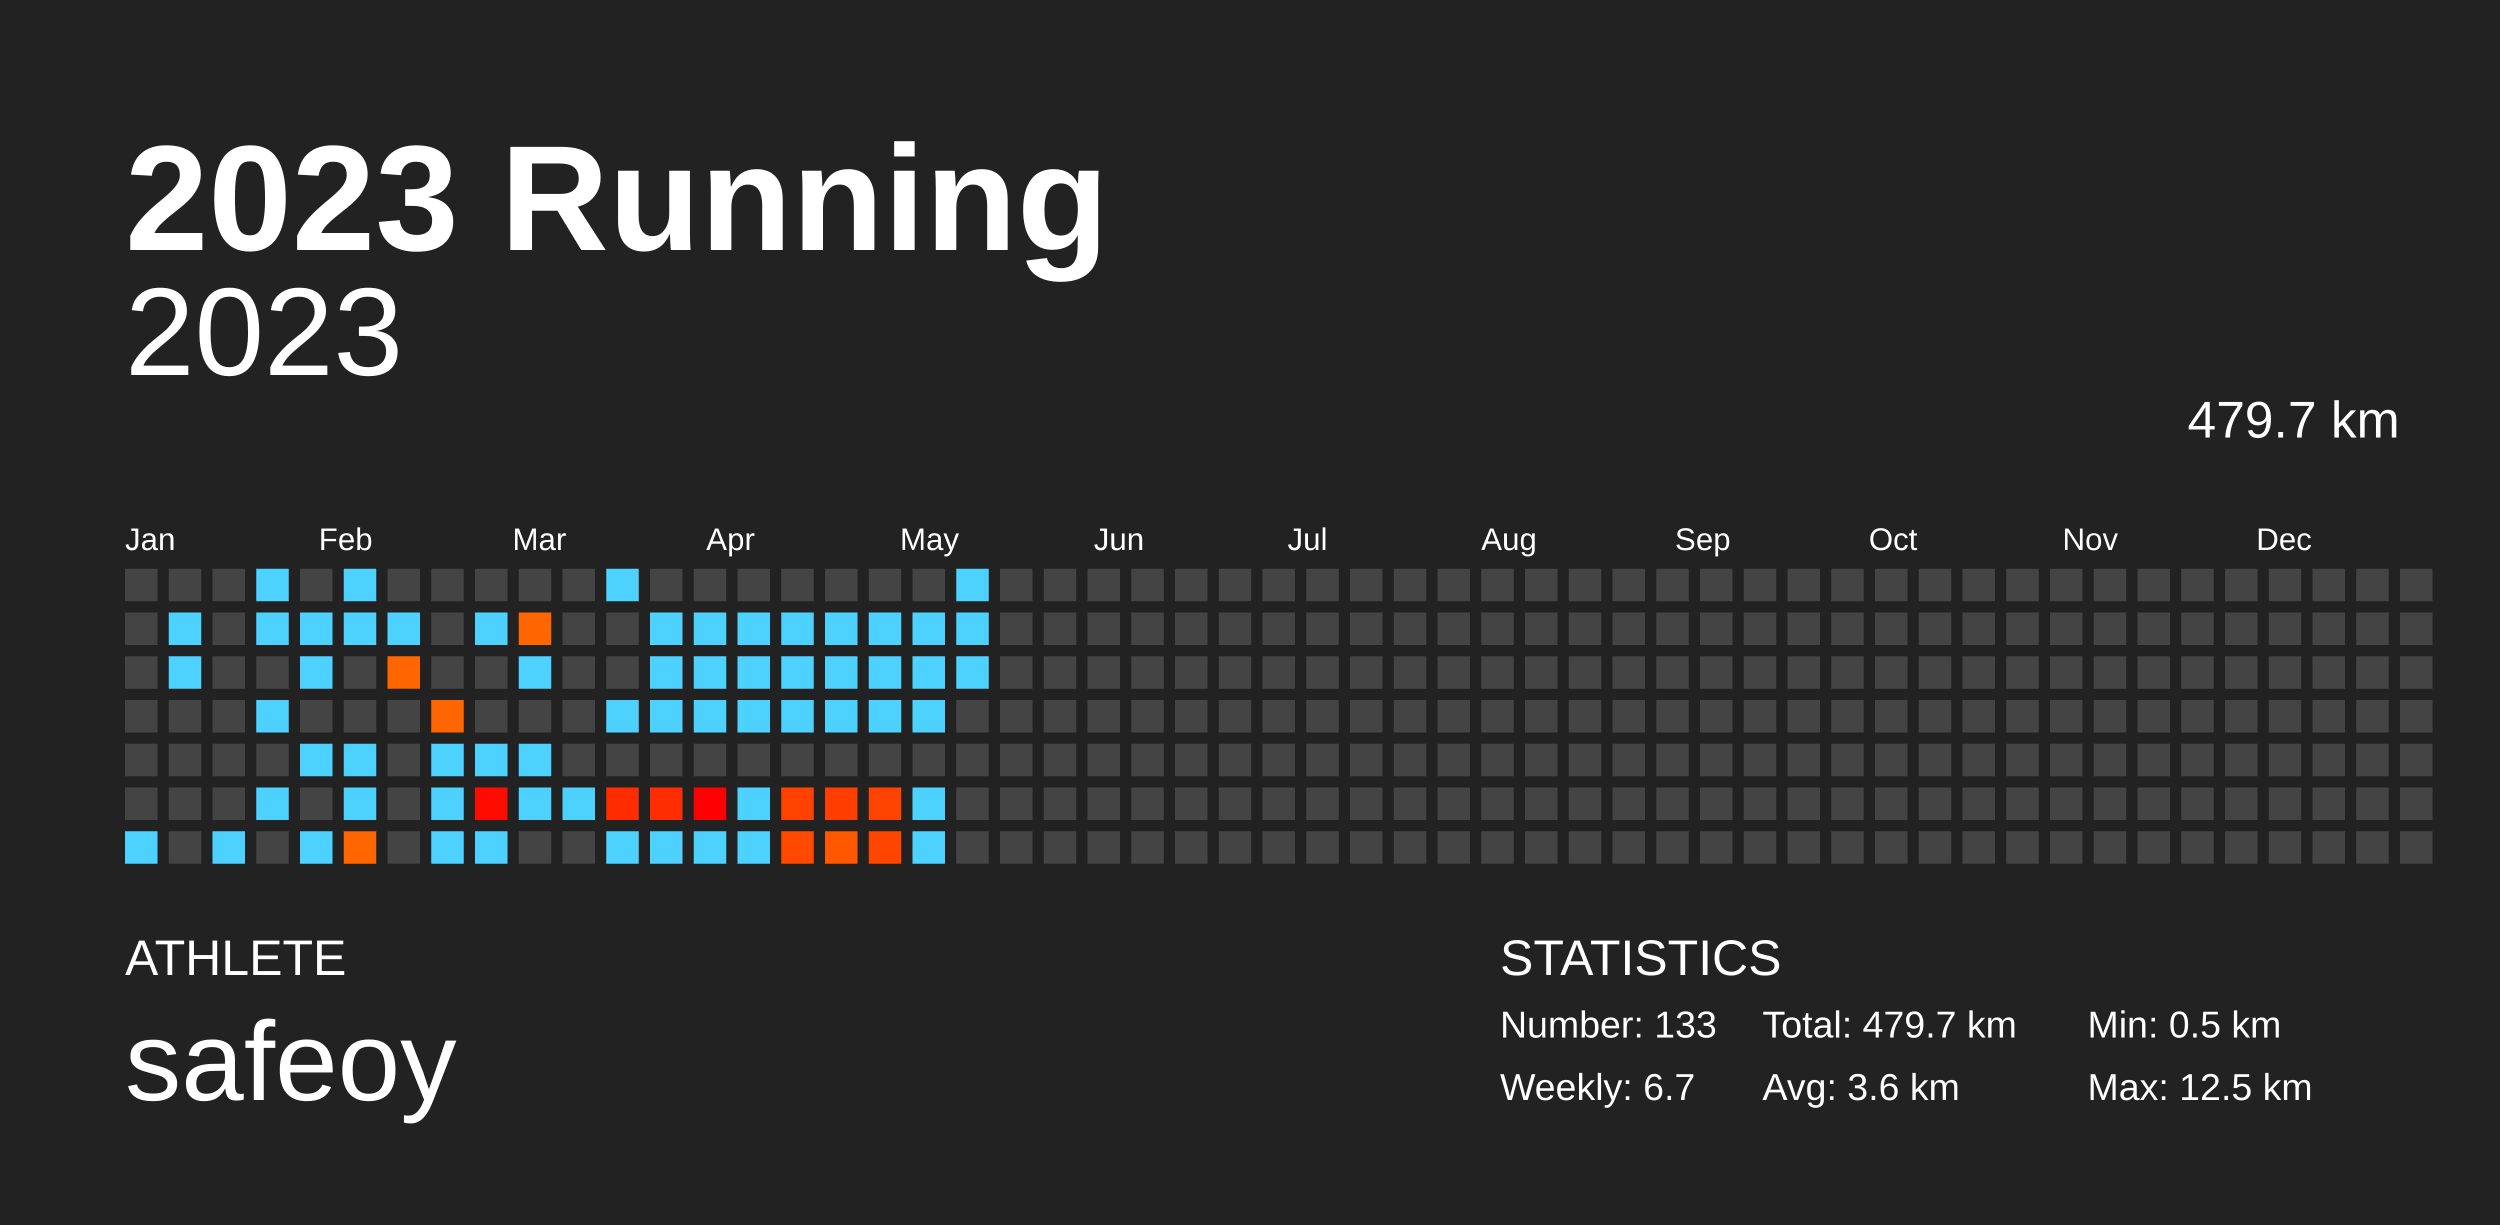
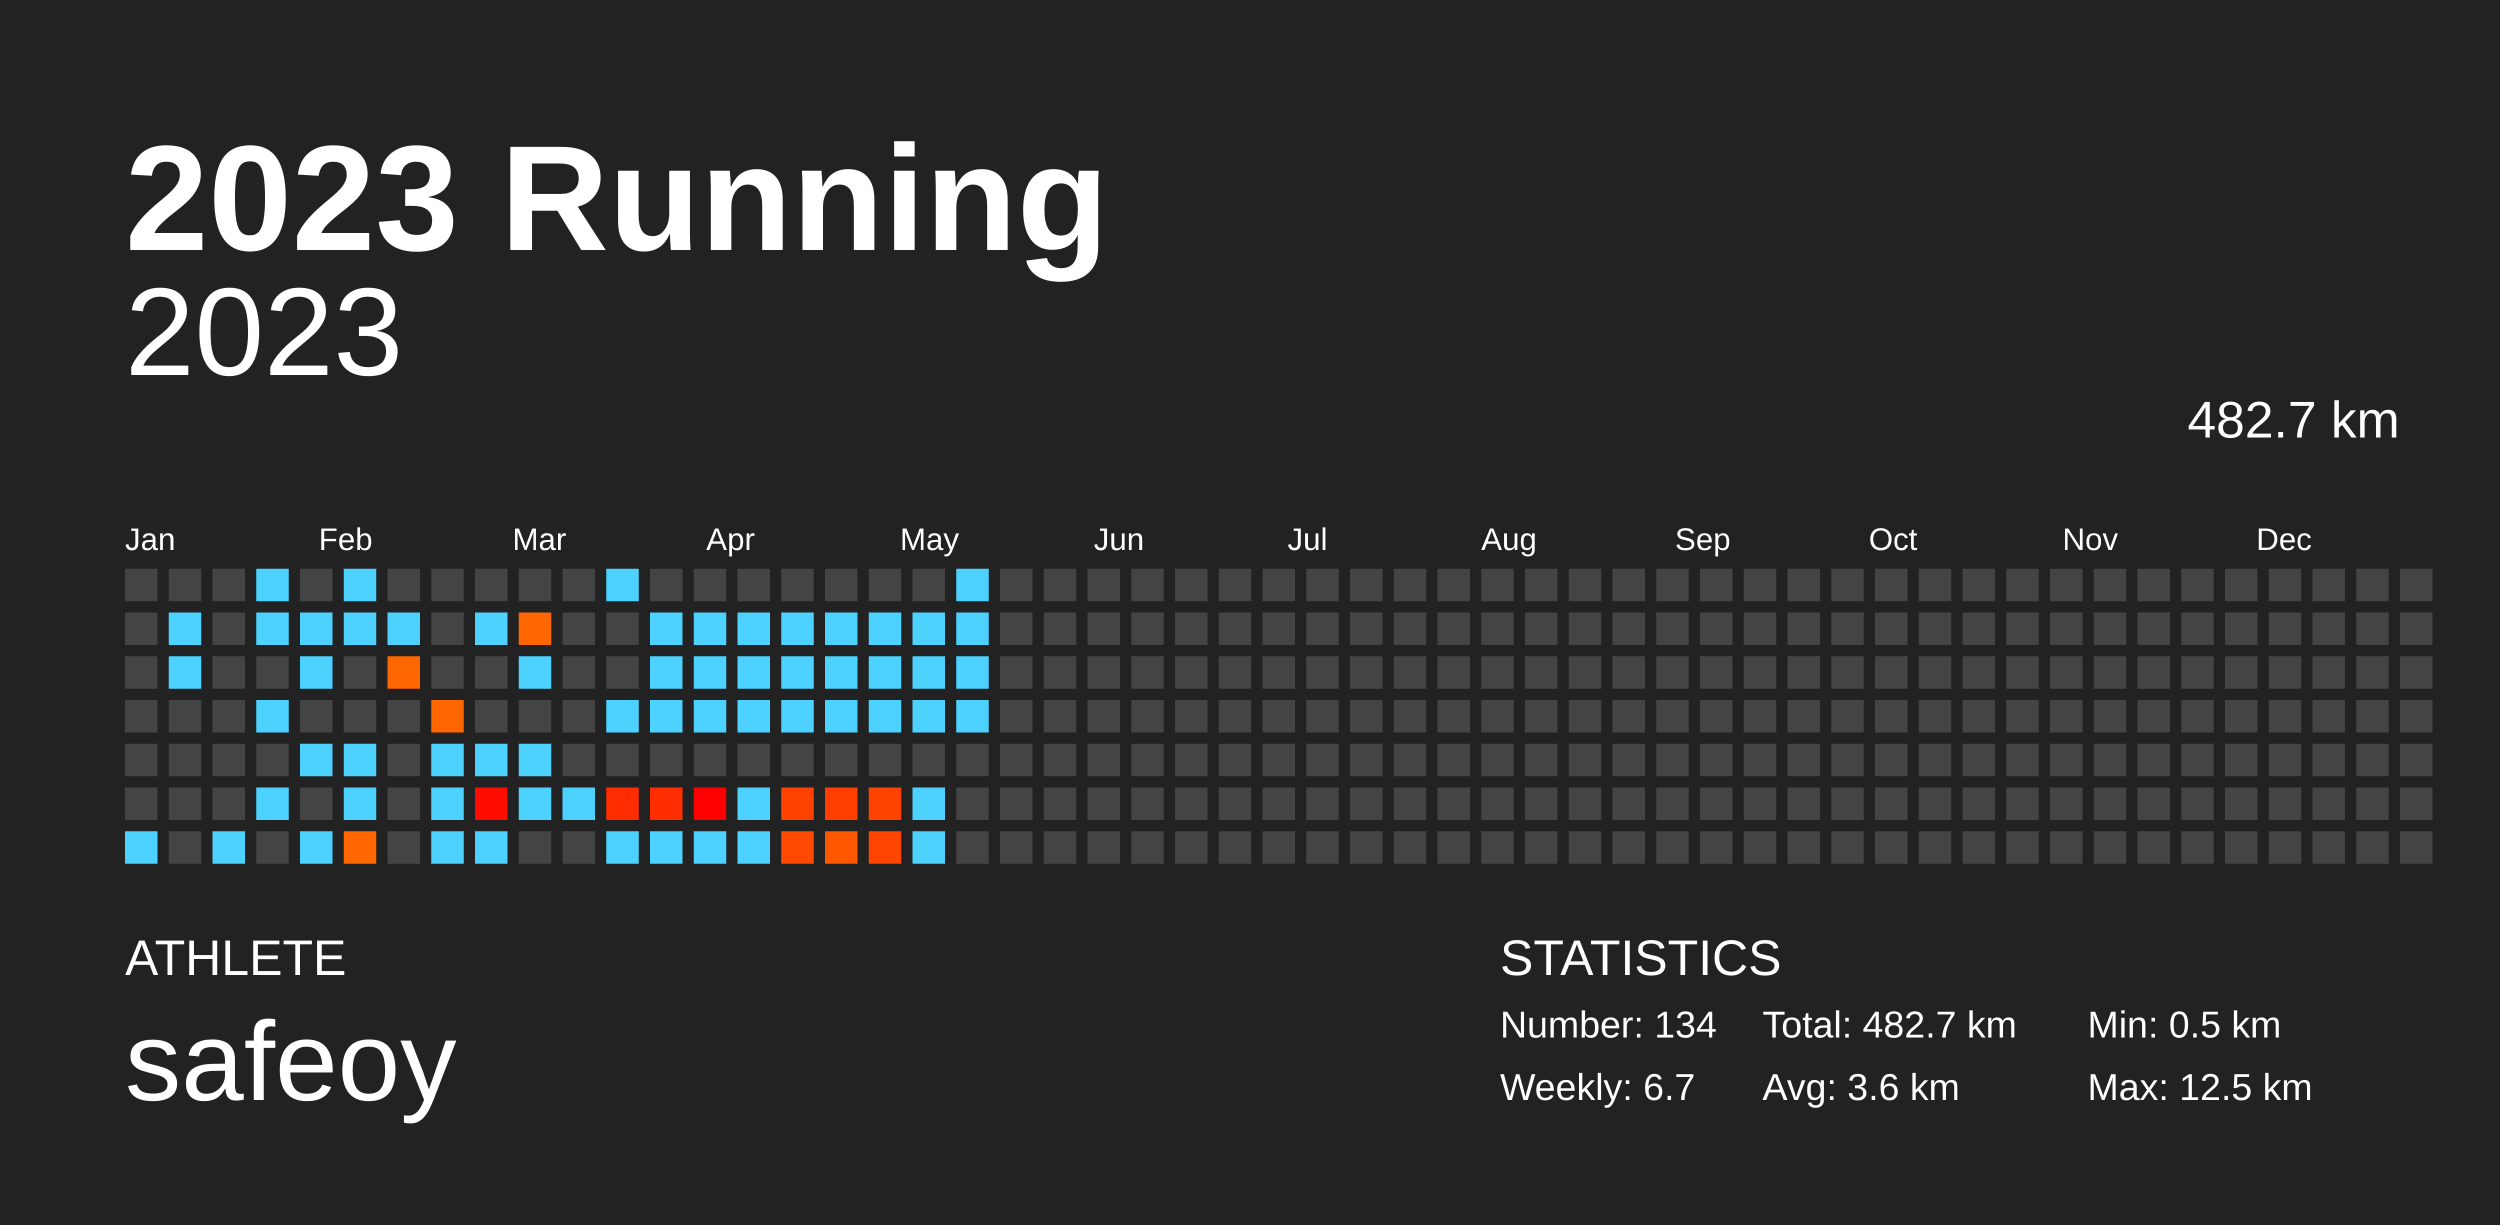
<svg xmlns="http://www.w3.org/2000/svg" baseProfile="full" height="98mm" version="1.1" viewBox="0,0,200,98" width="200mm">
  <defs />
  <rect fill="#222222" height="98" width="200" x="0" y="0" />
  <text fill="#FFFFFF" style="font-size:12px; font-family:Arial; font-weight:bold;" x="10" y="20">2023 Running</text>
  <text fill="#FFFFFF" style="font-size:4px; font-family:Arial" x="10" y="78">ATHLETE</text>
  <text fill="#FFFFFF" style="font-size:9px; font-family:Arial" x="10" y="88">safeoy</text>
  <text fill="#FFFFFF" style="font-size:4px; font-family:Arial" x="120" y="78">STATISTICS</text>
-   <text fill="#FFFFFF" style="font-size:3px; font-family:Arial" x="120" y="83">Number: 133</text>
+   <text fill="#FFFFFF" style="font-size:3px; font-family:Arial" x="120" y="83">Number: 134</text>
  <text fill="#FFFFFF" style="font-size:3px; font-family:Arial" x="120" y="88">Weekly: 6.7</text>
-   <text fill="#FFFFFF" style="font-size:3px; font-family:Arial" x="141" y="83">Total: 479.7 km</text>
+   <text fill="#FFFFFF" style="font-size:3px; font-family:Arial" x="141" y="83">Total: 482.7 km</text>
  <text fill="#FFFFFF" style="font-size:3px; font-family:Arial" x="141" y="88">Avg: 3.6 km</text>
  <text fill="#FFFFFF" style="font-size:3px; font-family:Arial" x="167" y="83">Min: 0.5 km</text>
  <text fill="#FFFFFF" style="font-size:3px; font-family:Arial" x="167" y="88">Max: 12.5 km</text>
  <text alignment-baseline="hanging" fill="#FFFFFF" style="font-size:10.0px; font-family:Arial;" x="10" y="30">2023</text>
-   <text alignment-baseline="hanging" fill="#FFFFFF" style="font-size:4.125px; font-family:Arial;" x="175" y="35">479.7 km</text>
+   <text alignment-baseline="hanging" fill="#FFFFFF" style="font-size:4.125px; font-family:Arial;" x="175" y="35">482.7 km</text>
  <text fill="#FFFFFF" style="font-size:2.5px; font-family:Arial" x="10.0" y="44">Jan</text>
  <text fill="#FFFFFF" style="font-size:2.5px; font-family:Arial" x="25.5" y="44">Feb</text>
  <text fill="#FFFFFF" style="font-size:2.5px; font-family:Arial" x="41.0" y="44">Mar</text>
  <text fill="#FFFFFF" style="font-size:2.5px; font-family:Arial" x="56.5" y="44">Apr</text>
  <text fill="#FFFFFF" style="font-size:2.5px; font-family:Arial" x="72.0" y="44">May</text>
  <text fill="#FFFFFF" style="font-size:2.5px; font-family:Arial" x="87.5" y="44">Jun</text>
  <text fill="#FFFFFF" style="font-size:2.5px; font-family:Arial" x="103.0" y="44">Jul</text>
  <text fill="#FFFFFF" style="font-size:2.5px; font-family:Arial" x="118.5" y="44">Aug</text>
  <text fill="#FFFFFF" style="font-size:2.5px; font-family:Arial" x="134.0" y="44">Sep</text>
  <text fill="#FFFFFF" style="font-size:2.5px; font-family:Arial" x="149.5" y="44">Oct</text>
  <text fill="#FFFFFF" style="font-size:2.5px; font-family:Arial" x="165.0" y="44">Nov</text>
  <text fill="#FFFFFF" style="font-size:2.5px; font-family:Arial" x="180.5" y="44">Dec</text>
  <rect fill="#444444" height="2.6" width="2.6" x="10.0" y="45.5" />
  <rect fill="#444444" height="2.6" width="2.6" x="10.0" y="49.0" />
  <rect fill="#444444" height="2.6" width="2.6" x="10.0" y="52.5" />
  <rect fill="#444444" height="2.6" width="2.6" x="10.0" y="56.0" />
  <rect fill="#444444" height="2.6" width="2.6" x="10.0" y="59.5" />
  <rect fill="#444444" height="2.6" width="2.6" x="10.0" y="63.0" />
  <rect fill="#4dd2ff" height="2.6" width="2.6" x="10.0" y="66.5" />
  <rect fill="#444444" height="2.6" width="2.6" x="13.5" y="45.5" />
  <rect fill="#4dd2ff" height="2.6" width="2.6" x="13.5" y="49.0" />
  <rect fill="#4dd2ff" height="2.6" width="2.6" x="13.5" y="52.5" />
  <rect fill="#444444" height="2.6" width="2.6" x="13.5" y="56.0" />
  <rect fill="#444444" height="2.6" width="2.6" x="13.5" y="59.5" />
  <rect fill="#444444" height="2.6" width="2.6" x="13.5" y="63.0" />
  <rect fill="#444444" height="2.6" width="2.6" x="13.5" y="66.5" />
  <rect fill="#444444" height="2.6" width="2.6" x="17.0" y="45.5" />
  <rect fill="#444444" height="2.6" width="2.6" x="17.0" y="49.0" />
  <rect fill="#444444" height="2.6" width="2.6" x="17.0" y="52.5" />
  <rect fill="#444444" height="2.6" width="2.6" x="17.0" y="56.0" />
  <rect fill="#444444" height="2.6" width="2.6" x="17.0" y="59.5" />
  <rect fill="#444444" height="2.6" width="2.6" x="17.0" y="63.0" />
  <rect fill="#4dd2ff" height="2.6" width="2.6" x="17.0" y="66.5" />
  <rect fill="#4dd2ff" height="2.6" width="2.6" x="20.5" y="45.5" />
  <rect fill="#4dd2ff" height="2.6" width="2.6" x="20.5" y="49.0" />
  <rect fill="#444444" height="2.6" width="2.6" x="20.5" y="52.5" />
  <rect fill="#4dd2ff" height="2.6" width="2.6" x="20.5" y="56.0" />
  <rect fill="#444444" height="2.6" width="2.6" x="20.5" y="59.5" />
  <rect fill="#4dd2ff" height="2.6" width="2.6" x="20.5" y="63.0" />
  <rect fill="#444444" height="2.6" width="2.6" x="20.5" y="66.5" />
  <rect fill="#444444" height="2.6" width="2.6" x="24.0" y="45.5" />
  <rect fill="#4dd2ff" height="2.6" width="2.6" x="24.0" y="49.0" />
  <rect fill="#4dd2ff" height="2.6" width="2.6" x="24.0" y="52.5" />
  <rect fill="#444444" height="2.6" width="2.6" x="24.0" y="56.0" />
  <rect fill="#4dd2ff" height="2.6" width="2.6" x="24.0" y="59.5" />
  <rect fill="#444444" height="2.6" width="2.6" x="24.0" y="63.0" />
  <rect fill="#4dd2ff" height="2.6" width="2.6" x="24.0" y="66.5" />
  <rect fill="#4dd2ff" height="2.6" width="2.6" x="27.5" y="45.5" />
  <rect fill="#4dd2ff" height="2.6" width="2.6" x="27.5" y="49.0" />
  <rect fill="#444444" height="2.6" width="2.6" x="27.5" y="52.5" />
  <rect fill="#444444" height="2.6" width="2.6" x="27.5" y="56.0" />
  <rect fill="#4dd2ff" height="2.6" width="2.6" x="27.5" y="59.5" />
  <rect fill="#4dd2ff" height="2.6" width="2.6" x="27.5" y="63.0" />
  <rect fill="#ff6600" height="2.6" width="2.6" x="27.5" y="66.5" />
  <rect fill="#444444" height="2.6" width="2.6" x="31.0" y="45.5" />
  <rect fill="#4dd2ff" height="2.6" width="2.6" x="31.0" y="49.0" />
  <rect fill="#ff6600" height="2.6" width="2.6" x="31.0" y="52.5" />
  <rect fill="#444444" height="2.6" width="2.6" x="31.0" y="56.0" />
  <rect fill="#444444" height="2.6" width="2.6" x="31.0" y="59.5" />
  <rect fill="#444444" height="2.6" width="2.6" x="31.0" y="63.0" />
  <rect fill="#444444" height="2.6" width="2.6" x="31.0" y="66.5" />
  <rect fill="#444444" height="2.6" width="2.6" x="34.5" y="45.5" />
  <rect fill="#444444" height="2.6" width="2.6" x="34.5" y="49.0" />
  <rect fill="#444444" height="2.6" width="2.6" x="34.5" y="52.5" />
  <rect fill="#ff6600" height="2.6" width="2.6" x="34.5" y="56.0" />
  <rect fill="#4dd2ff" height="2.6" width="2.6" x="34.5" y="59.5" />
  <rect fill="#4dd2ff" height="2.6" width="2.6" x="34.5" y="63.0" />
  <rect fill="#4dd2ff" height="2.6" width="2.6" x="34.5" y="66.5" />
  <rect fill="#444444" height="2.6" width="2.6" x="38.0" y="45.5" />
  <rect fill="#4dd2ff" height="2.6" width="2.6" x="38.0" y="49.0" />
  <rect fill="#444444" height="2.6" width="2.6" x="38.0" y="52.5" />
  <rect fill="#444444" height="2.6" width="2.6" x="38.0" y="56.0" />
  <rect fill="#4dd2ff" height="2.6" width="2.6" x="38.0" y="59.5" />
  <rect fill="#ff0b00" height="2.6" width="2.6" x="38.0" y="63.0" />
  <rect fill="#4dd2ff" height="2.6" width="2.6" x="38.0" y="66.5" />
  <rect fill="#444444" height="2.6" width="2.6" x="41.5" y="45.5" />
  <rect fill="#ff6600" height="2.6" width="2.6" x="41.5" y="49.0" />
  <rect fill="#4dd2ff" height="2.6" width="2.6" x="41.5" y="52.5" />
  <rect fill="#444444" height="2.6" width="2.6" x="41.5" y="56.0" />
  <rect fill="#4dd2ff" height="2.6" width="2.6" x="41.5" y="59.5" />
  <rect fill="#4dd2ff" height="2.6" width="2.6" x="41.5" y="63.0" />
  <rect fill="#444444" height="2.6" width="2.6" x="41.5" y="66.5" />
  <rect fill="#444444" height="2.6" width="2.6" x="45.0" y="45.5" />
  <rect fill="#444444" height="2.6" width="2.6" x="45.0" y="49.0" />
  <rect fill="#444444" height="2.6" width="2.6" x="45.0" y="52.5" />
  <rect fill="#444444" height="2.6" width="2.6" x="45.0" y="56.0" />
  <rect fill="#444444" height="2.6" width="2.6" x="45.0" y="59.5" />
  <rect fill="#4dd2ff" height="2.6" width="2.6" x="45.0" y="63.0" />
  <rect fill="#444444" height="2.6" width="2.6" x="45.0" y="66.5" />
  <rect fill="#4dd2ff" height="2.6" width="2.6" x="48.5" y="45.5" />
  <rect fill="#444444" height="2.6" width="2.6" x="48.5" y="49.0" />
  <rect fill="#444444" height="2.6" width="2.6" x="48.5" y="52.5" />
  <rect fill="#4dd2ff" height="2.6" width="2.6" x="48.5" y="56.0" />
  <rect fill="#444444" height="2.6" width="2.6" x="48.5" y="59.5" />
  <rect fill="#ff2c00" height="2.6" width="2.6" x="48.5" y="63.0" />
  <rect fill="#4dd2ff" height="2.6" width="2.6" x="48.5" y="66.5" />
  <rect fill="#444444" height="2.6" width="2.6" x="52.0" y="45.5" />
  <rect fill="#4dd2ff" height="2.6" width="2.6" x="52.0" y="49.0" />
  <rect fill="#4dd2ff" height="2.6" width="2.6" x="52.0" y="52.5" />
  <rect fill="#4dd2ff" height="2.6" width="2.6" x="52.0" y="56.0" />
  <rect fill="#444444" height="2.6" width="2.6" x="52.0" y="59.5" />
  <rect fill="#ff2d00" height="2.6" width="2.6" x="52.0" y="63.0" />
  <rect fill="#4dd2ff" height="2.6" width="2.6" x="52.0" y="66.5" />
  <rect fill="#444444" height="2.6" width="2.6" x="55.5" y="45.5" />
  <rect fill="#4dd2ff" height="2.6" width="2.6" x="55.5" y="49.0" />
  <rect fill="#4dd2ff" height="2.6" width="2.6" x="55.5" y="52.5" />
  <rect fill="#4dd2ff" height="2.6" width="2.6" x="55.5" y="56.0" />
  <rect fill="#444444" height="2.6" width="2.6" x="55.5" y="59.5" />
  <rect fill="#ff0000" height="2.6" width="2.6" x="55.5" y="63.0" />
  <rect fill="#4dd2ff" height="2.6" width="2.6" x="55.5" y="66.5" />
  <rect fill="#444444" height="2.6" width="2.6" x="59.0" y="45.5" />
  <rect fill="#4dd2ff" height="2.6" width="2.6" x="59.0" y="49.0" />
  <rect fill="#4dd2ff" height="2.6" width="2.6" x="59.0" y="52.5" />
  <rect fill="#4dd2ff" height="2.6" width="2.6" x="59.0" y="56.0" />
  <rect fill="#444444" height="2.6" width="2.6" x="59.0" y="59.5" />
  <rect fill="#4dd2ff" height="2.6" width="2.6" x="59.0" y="63.0" />
  <rect fill="#4dd2ff" height="2.6" width="2.6" x="59.0" y="66.5" />
  <rect fill="#444444" height="2.6" width="2.6" x="62.5" y="45.5" />
  <rect fill="#4dd2ff" height="2.6" width="2.6" x="62.5" y="49.0" />
  <rect fill="#4dd2ff" height="2.6" width="2.6" x="62.5" y="52.5" />
  <rect fill="#4dd2ff" height="2.6" width="2.6" x="62.5" y="56.0" />
  <rect fill="#444444" height="2.6" width="2.6" x="62.5" y="59.5" />
  <rect fill="#ff4200" height="2.6" width="2.6" x="62.5" y="63.0" />
  <rect fill="#ff4900" height="2.6" width="2.6" x="62.5" y="66.5" />
  <rect fill="#444444" height="2.6" width="2.6" x="66.0" y="45.5" />
  <rect fill="#4dd2ff" height="2.6" width="2.6" x="66.0" y="49.0" />
  <rect fill="#4dd2ff" height="2.6" width="2.6" x="66.0" y="52.5" />
  <rect fill="#4dd2ff" height="2.6" width="2.6" x="66.0" y="56.0" />
  <rect fill="#444444" height="2.6" width="2.6" x="66.0" y="59.5" />
  <rect fill="#ff3e00" height="2.6" width="2.6" x="66.0" y="63.0" />
  <rect fill="#ff5800" height="2.6" width="2.6" x="66.0" y="66.5" />
  <rect fill="#444444" height="2.6" width="2.6" x="69.5" y="45.5" />
  <rect fill="#4dd2ff" height="2.6" width="2.6" x="69.5" y="49.0" />
  <rect fill="#4dd2ff" height="2.6" width="2.6" x="69.5" y="52.5" />
  <rect fill="#4dd2ff" height="2.6" width="2.6" x="69.5" y="56.0" />
  <rect fill="#444444" height="2.6" width="2.6" x="69.5" y="59.5" />
  <rect fill="#ff4300" height="2.6" width="2.6" x="69.5" y="63.0" />
  <rect fill="#ff4500" height="2.6" width="2.6" x="69.5" y="66.5" />
  <rect fill="#444444" height="2.6" width="2.6" x="73.0" y="45.5" />
  <rect fill="#4dd2ff" height="2.6" width="2.6" x="73.0" y="49.0" />
  <rect fill="#4dd2ff" height="2.6" width="2.6" x="73.0" y="52.5" />
  <rect fill="#4dd2ff" height="2.6" width="2.6" x="73.0" y="56.0" />
  <rect fill="#444444" height="2.6" width="2.6" x="73.0" y="59.5" />
  <rect fill="#4dd2ff" height="2.6" width="2.6" x="73.0" y="63.0" />
  <rect fill="#4dd2ff" height="2.6" width="2.6" x="73.0" y="66.5" />
  <rect fill="#4dd2ff" height="2.6" width="2.6" x="76.5" y="45.5" />
  <rect fill="#4dd2ff" height="2.6" width="2.6" x="76.5" y="49.0" />
  <rect fill="#4dd2ff" height="2.6" width="2.6" x="76.5" y="52.5" />
-   <rect fill="#444444" height="2.6" width="2.6" x="76.5" y="56.0" />
+   <rect fill="#4dd2ff" height="2.6" width="2.6" x="76.5" y="56.0" />
  <rect fill="#444444" height="2.6" width="2.6" x="76.5" y="59.5" />
  <rect fill="#444444" height="2.6" width="2.6" x="76.5" y="63.0" />
  <rect fill="#444444" height="2.6" width="2.6" x="76.5" y="66.5" />
  <rect fill="#444444" height="2.6" width="2.6" x="80.0" y="45.5" />
  <rect fill="#444444" height="2.6" width="2.6" x="80.0" y="49.0" />
  <rect fill="#444444" height="2.6" width="2.6" x="80.0" y="52.5" />
  <rect fill="#444444" height="2.6" width="2.6" x="80.0" y="56.0" />
  <rect fill="#444444" height="2.6" width="2.6" x="80.0" y="59.5" />
  <rect fill="#444444" height="2.6" width="2.6" x="80.0" y="63.0" />
  <rect fill="#444444" height="2.6" width="2.6" x="80.0" y="66.5" />
  <rect fill="#444444" height="2.6" width="2.6" x="83.5" y="45.5" />
  <rect fill="#444444" height="2.6" width="2.6" x="83.5" y="49.0" />
  <rect fill="#444444" height="2.6" width="2.6" x="83.5" y="52.5" />
  <rect fill="#444444" height="2.6" width="2.6" x="83.5" y="56.0" />
  <rect fill="#444444" height="2.6" width="2.6" x="83.5" y="59.5" />
  <rect fill="#444444" height="2.6" width="2.6" x="83.5" y="63.0" />
  <rect fill="#444444" height="2.6" width="2.6" x="83.5" y="66.5" />
  <rect fill="#444444" height="2.6" width="2.6" x="87.0" y="45.5" />
  <rect fill="#444444" height="2.6" width="2.6" x="87.0" y="49.0" />
  <rect fill="#444444" height="2.6" width="2.6" x="87.0" y="52.5" />
  <rect fill="#444444" height="2.6" width="2.6" x="87.0" y="56.0" />
  <rect fill="#444444" height="2.6" width="2.6" x="87.0" y="59.5" />
  <rect fill="#444444" height="2.6" width="2.6" x="87.0" y="63.0" />
  <rect fill="#444444" height="2.6" width="2.6" x="87.0" y="66.5" />
  <rect fill="#444444" height="2.6" width="2.6" x="90.5" y="45.5" />
  <rect fill="#444444" height="2.6" width="2.6" x="90.5" y="49.0" />
  <rect fill="#444444" height="2.6" width="2.6" x="90.5" y="52.5" />
  <rect fill="#444444" height="2.6" width="2.6" x="90.5" y="56.0" />
  <rect fill="#444444" height="2.6" width="2.6" x="90.5" y="59.5" />
  <rect fill="#444444" height="2.6" width="2.6" x="90.5" y="63.0" />
  <rect fill="#444444" height="2.6" width="2.6" x="90.5" y="66.5" />
  <rect fill="#444444" height="2.6" width="2.6" x="94.0" y="45.5" />
  <rect fill="#444444" height="2.6" width="2.6" x="94.0" y="49.0" />
  <rect fill="#444444" height="2.6" width="2.6" x="94.0" y="52.5" />
  <rect fill="#444444" height="2.6" width="2.6" x="94.0" y="56.0" />
  <rect fill="#444444" height="2.6" width="2.6" x="94.0" y="59.5" />
  <rect fill="#444444" height="2.6" width="2.6" x="94.0" y="63.0" />
  <rect fill="#444444" height="2.6" width="2.6" x="94.0" y="66.5" />
  <rect fill="#444444" height="2.6" width="2.6" x="97.5" y="45.5" />
  <rect fill="#444444" height="2.6" width="2.6" x="97.5" y="49.0" />
  <rect fill="#444444" height="2.6" width="2.6" x="97.5" y="52.5" />
  <rect fill="#444444" height="2.6" width="2.6" x="97.5" y="56.0" />
  <rect fill="#444444" height="2.6" width="2.6" x="97.5" y="59.5" />
  <rect fill="#444444" height="2.6" width="2.6" x="97.5" y="63.0" />
  <rect fill="#444444" height="2.6" width="2.6" x="97.5" y="66.5" />
  <rect fill="#444444" height="2.6" width="2.6" x="101.0" y="45.5" />
  <rect fill="#444444" height="2.6" width="2.6" x="101.0" y="49.0" />
  <rect fill="#444444" height="2.6" width="2.6" x="101.0" y="52.5" />
  <rect fill="#444444" height="2.6" width="2.6" x="101.0" y="56.0" />
  <rect fill="#444444" height="2.6" width="2.6" x="101.0" y="59.5" />
  <rect fill="#444444" height="2.6" width="2.6" x="101.0" y="63.0" />
  <rect fill="#444444" height="2.6" width="2.6" x="101.0" y="66.5" />
  <rect fill="#444444" height="2.6" width="2.6" x="104.5" y="45.5" />
  <rect fill="#444444" height="2.6" width="2.6" x="104.5" y="49.0" />
  <rect fill="#444444" height="2.6" width="2.6" x="104.5" y="52.5" />
  <rect fill="#444444" height="2.6" width="2.6" x="104.5" y="56.0" />
  <rect fill="#444444" height="2.6" width="2.6" x="104.5" y="59.5" />
  <rect fill="#444444" height="2.6" width="2.6" x="104.5" y="63.0" />
  <rect fill="#444444" height="2.6" width="2.6" x="104.5" y="66.5" />
  <rect fill="#444444" height="2.6" width="2.6" x="108.0" y="45.5" />
  <rect fill="#444444" height="2.6" width="2.6" x="108.0" y="49.0" />
  <rect fill="#444444" height="2.6" width="2.6" x="108.0" y="52.5" />
  <rect fill="#444444" height="2.6" width="2.6" x="108.0" y="56.0" />
  <rect fill="#444444" height="2.6" width="2.6" x="108.0" y="59.5" />
  <rect fill="#444444" height="2.6" width="2.6" x="108.0" y="63.0" />
  <rect fill="#444444" height="2.6" width="2.6" x="108.0" y="66.5" />
  <rect fill="#444444" height="2.6" width="2.6" x="111.5" y="45.5" />
  <rect fill="#444444" height="2.6" width="2.6" x="111.5" y="49.0" />
  <rect fill="#444444" height="2.6" width="2.6" x="111.5" y="52.5" />
  <rect fill="#444444" height="2.6" width="2.6" x="111.5" y="56.0" />
  <rect fill="#444444" height="2.6" width="2.6" x="111.5" y="59.5" />
  <rect fill="#444444" height="2.6" width="2.6" x="111.5" y="63.0" />
  <rect fill="#444444" height="2.6" width="2.6" x="111.5" y="66.5" />
  <rect fill="#444444" height="2.6" width="2.6" x="115.0" y="45.5" />
  <rect fill="#444444" height="2.6" width="2.6" x="115.0" y="49.0" />
  <rect fill="#444444" height="2.6" width="2.6" x="115.0" y="52.5" />
  <rect fill="#444444" height="2.6" width="2.6" x="115.0" y="56.0" />
  <rect fill="#444444" height="2.6" width="2.6" x="115.0" y="59.5" />
  <rect fill="#444444" height="2.6" width="2.6" x="115.0" y="63.0" />
  <rect fill="#444444" height="2.6" width="2.6" x="115.0" y="66.5" />
  <rect fill="#444444" height="2.6" width="2.6" x="118.5" y="45.5" />
  <rect fill="#444444" height="2.6" width="2.6" x="118.5" y="49.0" />
  <rect fill="#444444" height="2.6" width="2.6" x="118.5" y="52.5" />
  <rect fill="#444444" height="2.6" width="2.6" x="118.5" y="56.0" />
  <rect fill="#444444" height="2.6" width="2.6" x="118.5" y="59.5" />
  <rect fill="#444444" height="2.6" width="2.6" x="118.5" y="63.0" />
  <rect fill="#444444" height="2.6" width="2.6" x="118.5" y="66.5" />
  <rect fill="#444444" height="2.6" width="2.6" x="122.0" y="45.5" />
  <rect fill="#444444" height="2.6" width="2.6" x="122.0" y="49.0" />
  <rect fill="#444444" height="2.6" width="2.6" x="122.0" y="52.5" />
  <rect fill="#444444" height="2.6" width="2.6" x="122.0" y="56.0" />
  <rect fill="#444444" height="2.6" width="2.6" x="122.0" y="59.5" />
  <rect fill="#444444" height="2.6" width="2.6" x="122.0" y="63.0" />
  <rect fill="#444444" height="2.6" width="2.6" x="122.0" y="66.5" />
  <rect fill="#444444" height="2.6" width="2.6" x="125.5" y="45.5" />
  <rect fill="#444444" height="2.6" width="2.6" x="125.5" y="49.0" />
  <rect fill="#444444" height="2.6" width="2.6" x="125.5" y="52.5" />
  <rect fill="#444444" height="2.6" width="2.6" x="125.5" y="56.0" />
  <rect fill="#444444" height="2.6" width="2.6" x="125.5" y="59.5" />
  <rect fill="#444444" height="2.6" width="2.6" x="125.5" y="63.0" />
  <rect fill="#444444" height="2.6" width="2.6" x="125.5" y="66.5" />
  <rect fill="#444444" height="2.6" width="2.6" x="129.0" y="45.5" />
  <rect fill="#444444" height="2.6" width="2.6" x="129.0" y="49.0" />
  <rect fill="#444444" height="2.6" width="2.6" x="129.0" y="52.5" />
  <rect fill="#444444" height="2.6" width="2.6" x="129.0" y="56.0" />
  <rect fill="#444444" height="2.6" width="2.6" x="129.0" y="59.5" />
  <rect fill="#444444" height="2.6" width="2.6" x="129.0" y="63.0" />
  <rect fill="#444444" height="2.6" width="2.6" x="129.0" y="66.5" />
  <rect fill="#444444" height="2.6" width="2.6" x="132.5" y="45.5" />
  <rect fill="#444444" height="2.6" width="2.6" x="132.5" y="49.0" />
  <rect fill="#444444" height="2.6" width="2.6" x="132.5" y="52.5" />
  <rect fill="#444444" height="2.6" width="2.6" x="132.5" y="56.0" />
  <rect fill="#444444" height="2.6" width="2.6" x="132.5" y="59.5" />
  <rect fill="#444444" height="2.6" width="2.6" x="132.5" y="63.0" />
  <rect fill="#444444" height="2.6" width="2.6" x="132.5" y="66.5" />
  <rect fill="#444444" height="2.6" width="2.6" x="136.0" y="45.5" />
  <rect fill="#444444" height="2.6" width="2.6" x="136.0" y="49.0" />
  <rect fill="#444444" height="2.6" width="2.6" x="136.0" y="52.5" />
  <rect fill="#444444" height="2.6" width="2.6" x="136.0" y="56.0" />
  <rect fill="#444444" height="2.6" width="2.6" x="136.0" y="59.5" />
  <rect fill="#444444" height="2.6" width="2.6" x="136.0" y="63.0" />
  <rect fill="#444444" height="2.6" width="2.6" x="136.0" y="66.5" />
  <rect fill="#444444" height="2.6" width="2.6" x="139.5" y="45.5" />
  <rect fill="#444444" height="2.6" width="2.6" x="139.5" y="49.0" />
  <rect fill="#444444" height="2.6" width="2.6" x="139.5" y="52.5" />
  <rect fill="#444444" height="2.6" width="2.6" x="139.5" y="56.0" />
  <rect fill="#444444" height="2.6" width="2.6" x="139.5" y="59.5" />
  <rect fill="#444444" height="2.6" width="2.6" x="139.5" y="63.0" />
  <rect fill="#444444" height="2.6" width="2.6" x="139.5" y="66.5" />
  <rect fill="#444444" height="2.6" width="2.6" x="143.0" y="45.5" />
  <rect fill="#444444" height="2.6" width="2.6" x="143.0" y="49.0" />
  <rect fill="#444444" height="2.6" width="2.6" x="143.0" y="52.5" />
  <rect fill="#444444" height="2.6" width="2.6" x="143.0" y="56.0" />
  <rect fill="#444444" height="2.6" width="2.6" x="143.0" y="59.5" />
  <rect fill="#444444" height="2.6" width="2.6" x="143.0" y="63.0" />
  <rect fill="#444444" height="2.6" width="2.6" x="143.0" y="66.5" />
  <rect fill="#444444" height="2.6" width="2.6" x="146.5" y="45.5" />
  <rect fill="#444444" height="2.6" width="2.6" x="146.5" y="49.0" />
  <rect fill="#444444" height="2.6" width="2.6" x="146.5" y="52.5" />
  <rect fill="#444444" height="2.6" width="2.6" x="146.5" y="56.0" />
  <rect fill="#444444" height="2.6" width="2.6" x="146.5" y="59.5" />
  <rect fill="#444444" height="2.6" width="2.6" x="146.5" y="63.0" />
  <rect fill="#444444" height="2.6" width="2.6" x="146.5" y="66.5" />
  <rect fill="#444444" height="2.6" width="2.6" x="150.0" y="45.5" />
  <rect fill="#444444" height="2.6" width="2.6" x="150.0" y="49.0" />
  <rect fill="#444444" height="2.6" width="2.6" x="150.0" y="52.5" />
  <rect fill="#444444" height="2.6" width="2.6" x="150.0" y="56.0" />
  <rect fill="#444444" height="2.6" width="2.6" x="150.0" y="59.5" />
  <rect fill="#444444" height="2.6" width="2.6" x="150.0" y="63.0" />
  <rect fill="#444444" height="2.6" width="2.6" x="150.0" y="66.5" />
  <rect fill="#444444" height="2.6" width="2.6" x="153.5" y="45.5" />
  <rect fill="#444444" height="2.6" width="2.6" x="153.5" y="49.0" />
  <rect fill="#444444" height="2.6" width="2.6" x="153.5" y="52.5" />
  <rect fill="#444444" height="2.6" width="2.6" x="153.5" y="56.0" />
  <rect fill="#444444" height="2.6" width="2.6" x="153.5" y="59.5" />
  <rect fill="#444444" height="2.6" width="2.6" x="153.5" y="63.0" />
  <rect fill="#444444" height="2.6" width="2.6" x="153.5" y="66.5" />
  <rect fill="#444444" height="2.6" width="2.6" x="157.0" y="45.5" />
  <rect fill="#444444" height="2.6" width="2.6" x="157.0" y="49.0" />
  <rect fill="#444444" height="2.6" width="2.6" x="157.0" y="52.5" />
  <rect fill="#444444" height="2.6" width="2.6" x="157.0" y="56.0" />
  <rect fill="#444444" height="2.6" width="2.6" x="157.0" y="59.5" />
  <rect fill="#444444" height="2.6" width="2.6" x="157.0" y="63.0" />
  <rect fill="#444444" height="2.6" width="2.6" x="157.0" y="66.5" />
  <rect fill="#444444" height="2.6" width="2.6" x="160.5" y="45.5" />
  <rect fill="#444444" height="2.6" width="2.6" x="160.5" y="49.0" />
  <rect fill="#444444" height="2.6" width="2.6" x="160.5" y="52.5" />
  <rect fill="#444444" height="2.6" width="2.6" x="160.5" y="56.0" />
  <rect fill="#444444" height="2.6" width="2.6" x="160.5" y="59.5" />
  <rect fill="#444444" height="2.6" width="2.6" x="160.5" y="63.0" />
  <rect fill="#444444" height="2.6" width="2.6" x="160.5" y="66.5" />
  <rect fill="#444444" height="2.6" width="2.6" x="164.0" y="45.5" />
  <rect fill="#444444" height="2.6" width="2.6" x="164.0" y="49.0" />
  <rect fill="#444444" height="2.6" width="2.6" x="164.0" y="52.5" />
  <rect fill="#444444" height="2.6" width="2.6" x="164.0" y="56.0" />
  <rect fill="#444444" height="2.6" width="2.6" x="164.0" y="59.5" />
  <rect fill="#444444" height="2.6" width="2.6" x="164.0" y="63.0" />
  <rect fill="#444444" height="2.6" width="2.6" x="164.0" y="66.5" />
  <rect fill="#444444" height="2.6" width="2.6" x="167.5" y="45.5" />
  <rect fill="#444444" height="2.6" width="2.6" x="167.5" y="49.0" />
  <rect fill="#444444" height="2.6" width="2.6" x="167.5" y="52.5" />
  <rect fill="#444444" height="2.6" width="2.6" x="167.5" y="56.0" />
  <rect fill="#444444" height="2.6" width="2.6" x="167.5" y="59.5" />
  <rect fill="#444444" height="2.6" width="2.6" x="167.5" y="63.0" />
  <rect fill="#444444" height="2.6" width="2.6" x="167.5" y="66.5" />
  <rect fill="#444444" height="2.6" width="2.6" x="171.0" y="45.5" />
  <rect fill="#444444" height="2.6" width="2.6" x="171.0" y="49.0" />
  <rect fill="#444444" height="2.6" width="2.6" x="171.0" y="52.5" />
  <rect fill="#444444" height="2.6" width="2.6" x="171.0" y="56.0" />
  <rect fill="#444444" height="2.6" width="2.6" x="171.0" y="59.5" />
  <rect fill="#444444" height="2.6" width="2.6" x="171.0" y="63.0" />
  <rect fill="#444444" height="2.6" width="2.6" x="171.0" y="66.5" />
  <rect fill="#444444" height="2.6" width="2.6" x="174.5" y="45.5" />
  <rect fill="#444444" height="2.6" width="2.6" x="174.5" y="49.0" />
  <rect fill="#444444" height="2.6" width="2.6" x="174.5" y="52.5" />
  <rect fill="#444444" height="2.6" width="2.6" x="174.5" y="56.0" />
  <rect fill="#444444" height="2.6" width="2.6" x="174.5" y="59.5" />
  <rect fill="#444444" height="2.6" width="2.6" x="174.5" y="63.0" />
  <rect fill="#444444" height="2.6" width="2.6" x="174.5" y="66.5" />
  <rect fill="#444444" height="2.6" width="2.6" x="178.0" y="45.5" />
  <rect fill="#444444" height="2.6" width="2.6" x="178.0" y="49.0" />
  <rect fill="#444444" height="2.6" width="2.6" x="178.0" y="52.5" />
  <rect fill="#444444" height="2.6" width="2.6" x="178.0" y="56.0" />
  <rect fill="#444444" height="2.6" width="2.6" x="178.0" y="59.5" />
  <rect fill="#444444" height="2.6" width="2.6" x="178.0" y="63.0" />
  <rect fill="#444444" height="2.6" width="2.6" x="178.0" y="66.5" />
  <rect fill="#444444" height="2.6" width="2.6" x="181.5" y="45.5" />
  <rect fill="#444444" height="2.6" width="2.6" x="181.5" y="49.0" />
  <rect fill="#444444" height="2.6" width="2.6" x="181.5" y="52.5" />
  <rect fill="#444444" height="2.6" width="2.6" x="181.5" y="56.0" />
  <rect fill="#444444" height="2.6" width="2.6" x="181.5" y="59.5" />
  <rect fill="#444444" height="2.6" width="2.6" x="181.5" y="63.0" />
  <rect fill="#444444" height="2.6" width="2.6" x="181.5" y="66.5" />
  <rect fill="#444444" height="2.6" width="2.6" x="185.0" y="45.5" />
  <rect fill="#444444" height="2.6" width="2.6" x="185.0" y="49.0" />
  <rect fill="#444444" height="2.6" width="2.6" x="185.0" y="52.5" />
  <rect fill="#444444" height="2.6" width="2.6" x="185.0" y="56.0" />
  <rect fill="#444444" height="2.6" width="2.6" x="185.0" y="59.5" />
  <rect fill="#444444" height="2.6" width="2.6" x="185.0" y="63.0" />
  <rect fill="#444444" height="2.6" width="2.6" x="185.0" y="66.5" />
  <rect fill="#444444" height="2.6" width="2.6" x="188.5" y="45.5" />
  <rect fill="#444444" height="2.6" width="2.6" x="188.5" y="49.0" />
  <rect fill="#444444" height="2.6" width="2.6" x="188.5" y="52.5" />
  <rect fill="#444444" height="2.6" width="2.6" x="188.5" y="56.0" />
  <rect fill="#444444" height="2.6" width="2.6" x="188.5" y="59.5" />
  <rect fill="#444444" height="2.6" width="2.6" x="188.5" y="63.0" />
  <rect fill="#444444" height="2.6" width="2.6" x="188.5" y="66.5" />
  <rect fill="#444444" height="2.6" width="2.6" x="192.0" y="45.5" />
  <rect fill="#444444" height="2.6" width="2.6" x="192.0" y="49.0" />
  <rect fill="#444444" height="2.6" width="2.6" x="192.0" y="52.5" />
  <rect fill="#444444" height="2.6" width="2.6" x="192.0" y="56.0" />
  <rect fill="#444444" height="2.6" width="2.6" x="192.0" y="59.5" />
  <rect fill="#444444" height="2.6" width="2.6" x="192.0" y="63.0" />
  <rect fill="#444444" height="2.6" width="2.6" x="192.0" y="66.5" />
</svg>
